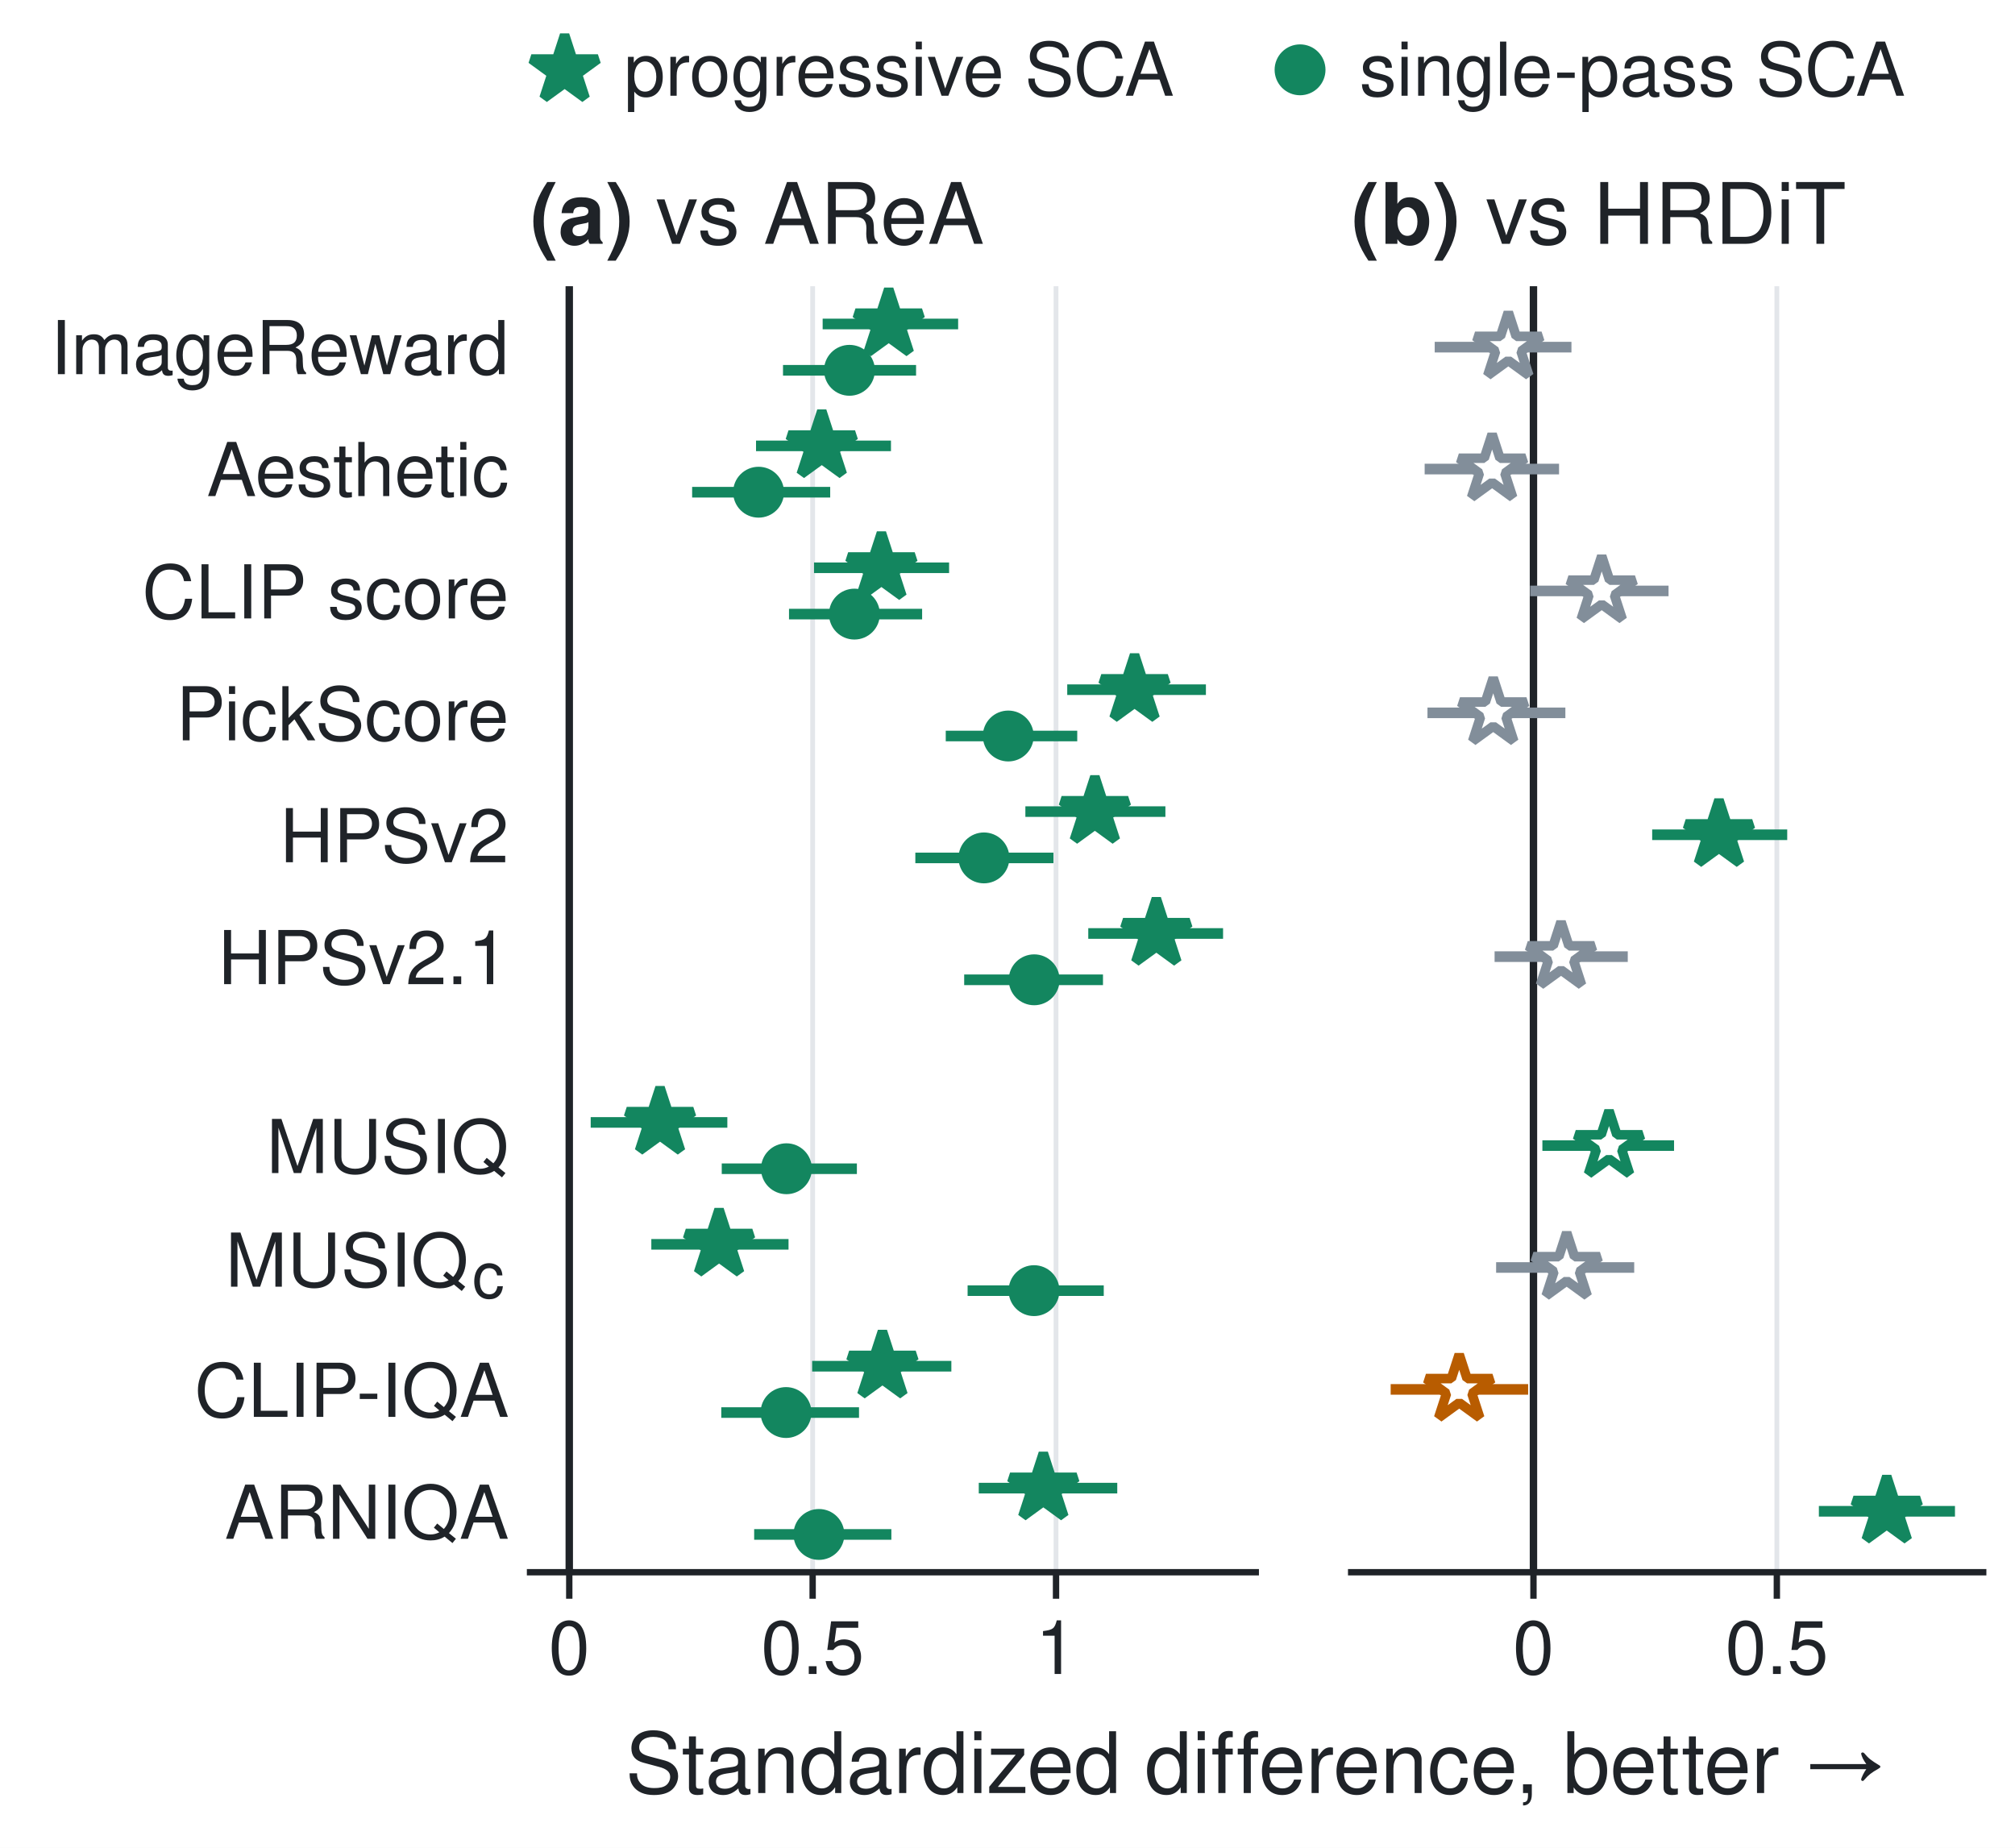
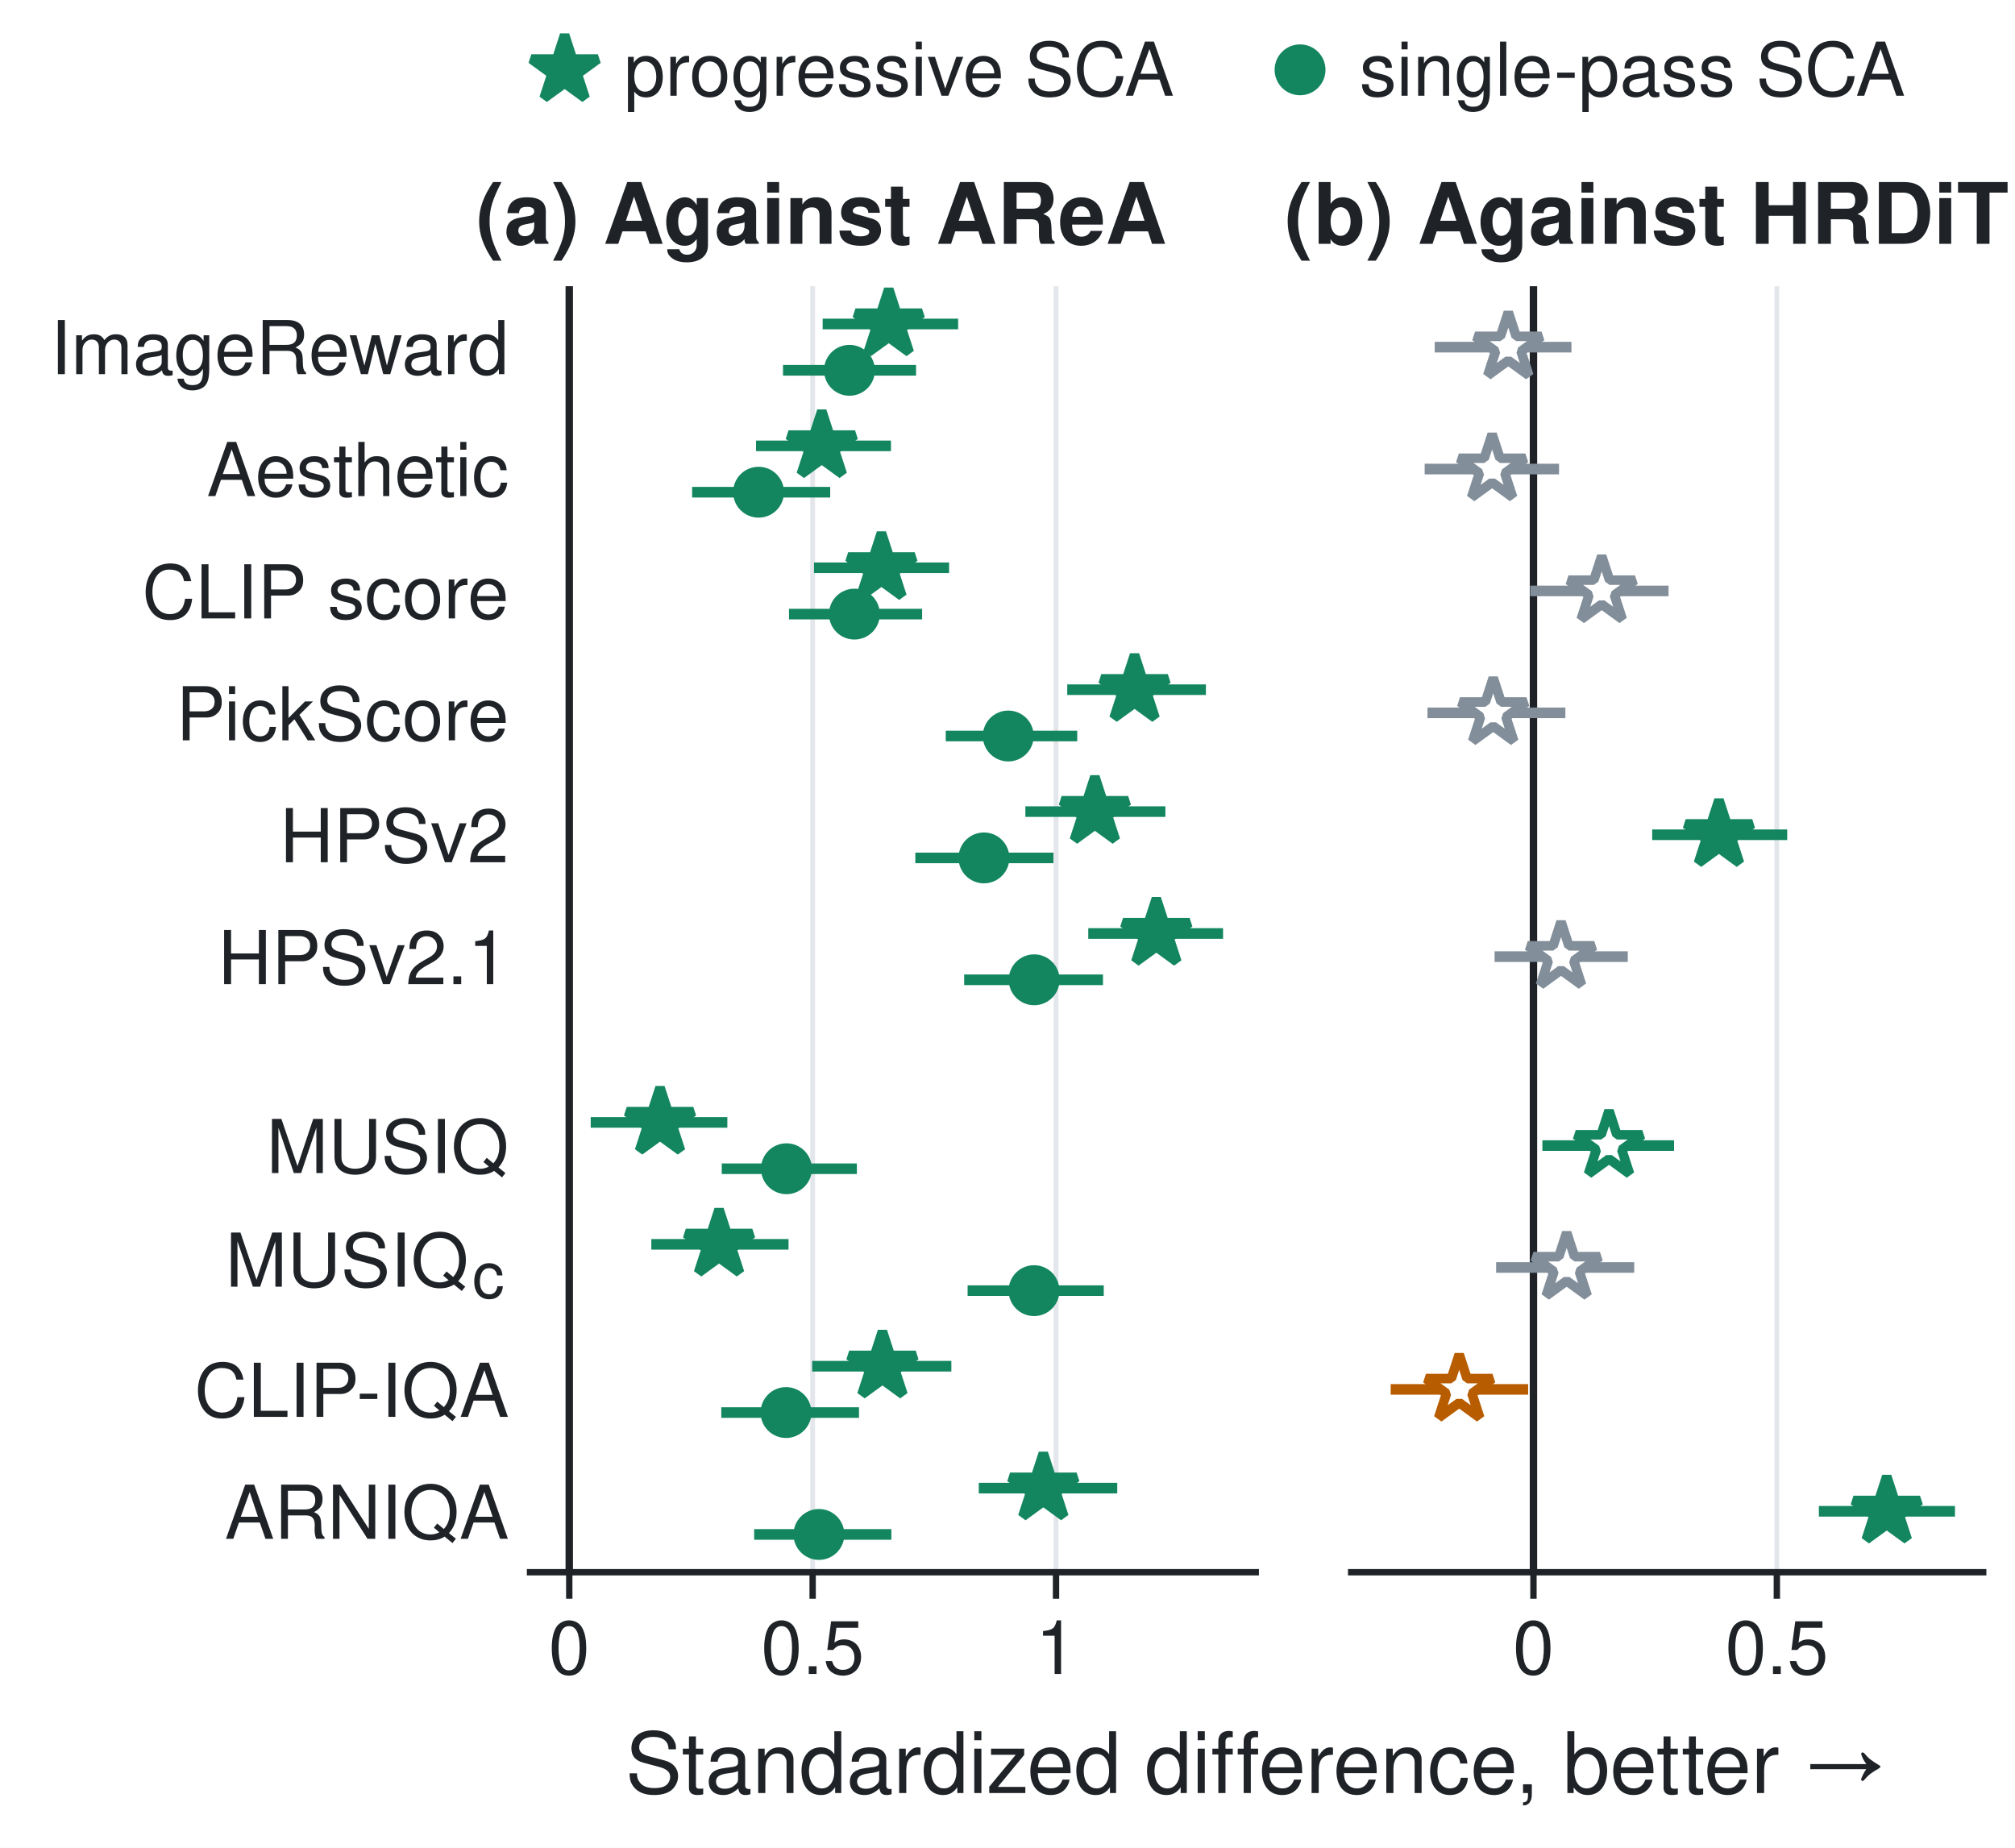
<svg xmlns="http://www.w3.org/2000/svg" xmlns:xlink="http://www.w3.org/1999/xlink" width="190.08pt" height="174.325pt" viewBox="0 0 190.08 174.325" version="1.1">
  <defs>
    <style type="text/css">*{stroke-linejoin: round; stroke-linecap: butt}</style>
  </defs>
  <g id="figure_1">
    <g id="patch_1">
      <path d="M 0 174.325  L 190.08 174.325  L 190.08 0  L 0 0  z " style="fill: #ffffff" />
    </g>
    <g id="axes_1">
      <g id="patch_2">
        <path d="M 50 148.325  L 118.459 148.325  L 118.459 27  L 50 27  z " style="fill: #ffffff" />
      </g>
      <g id="matplotlib.axis_1">
        <g id="xtick_1">
          <g id="line2d_1">
            <path d="M 53.7 148.325  L 53.7 27  " clip-path="url(#p4fa3b4284f)" style="fill: none; stroke: #e3e6ea; stroke-width: 0.45; stroke-linecap: square" />
          </g>
          <g id="line2d_2">
            <defs>
              <path id="m1a3d22b115" d="M 0 0  L 0 2.5  " style="stroke: #1f2328; stroke-width: 0.6" />
            </defs>
            <g>
              <use xlink:href="#m1a3d22b115" x="53.7" y="148.325" style="fill: #1f2328; stroke: #1f2328; stroke-width: 0.6" />
            </g>
          </g>
          <g id="text_1">
            <text style="font-size: 7px; font-family: 'Helvetica Neue', 'Helvetica', 'Arial', 'TeX Gyre Heros', 'Nimbus Sans', 'Liberation Sans', 'DejaVu Sans', sans-serif; text-anchor: middle; fill: #1f2328" x="53.7" y="157.928" transform="rotate(-0 53.70048 157.928)">0</text>
          </g>
        </g>
        <g id="xtick_2">
          <g id="line2d_3">
            <path d="M 76.659 148.325  L 76.659 27  " clip-path="url(#p4fa3b4284f)" style="fill: none; stroke: #e3e6ea; stroke-width: 0.45; stroke-linecap: square" />
          </g>
          <g id="line2d_4">
            <g>
              <use xlink:href="#m1a3d22b115" x="76.659" y="148.325" style="fill: #1f2328; stroke: #1f2328; stroke-width: 0.6" />
            </g>
          </g>
          <g id="text_2">
            <text style="font-size: 7px; font-family: 'Helvetica Neue', 'Helvetica', 'Arial', 'TeX Gyre Heros', 'Nimbus Sans', 'Liberation Sans', 'DejaVu Sans', sans-serif; text-anchor: middle; fill: #1f2328" x="76.659" y="157.928" transform="rotate(-0 76.65919 157.928)">0.5</text>
          </g>
        </g>
        <g id="xtick_3">
          <g id="line2d_5">
            <path d="M 99.618 148.325  L 99.618 27  " clip-path="url(#p4fa3b4284f)" style="fill: none; stroke: #e3e6ea; stroke-width: 0.45; stroke-linecap: square" />
          </g>
          <g id="line2d_6">
            <g>
              <use xlink:href="#m1a3d22b115" x="99.618" y="148.325" style="fill: #1f2328; stroke: #1f2328; stroke-width: 0.6" />
            </g>
          </g>
          <g id="text_3">
            <text style="font-size: 7px; font-family: 'Helvetica Neue', 'Helvetica', 'Arial', 'TeX Gyre Heros', 'Nimbus Sans', 'Liberation Sans', 'DejaVu Sans', sans-serif; text-anchor: middle; fill: #1f2328" x="99.618" y="157.928" transform="rotate(-0 99.6179 157.928)">1</text>
          </g>
        </g>
      </g>
      <g id="matplotlib.axis_2">
        <g id="ytick_1">
          <g id="line2d_7" />
          <g id="text_4">
            <text style="font-size: 7px; font-family: 'Helvetica Neue', 'Helvetica', 'Arial', 'TeX Gyre Heros', 'Nimbus Sans', 'Liberation Sans', 'DejaVu Sans', sans-serif; text-anchor: end; fill: #1f2328" x="48" y="35.302" transform="rotate(-0 48 35.30172)">ImageReward</text>
          </g>
        </g>
        <g id="ytick_2">
          <g id="line2d_8" />
          <g id="text_5">
            <text style="font-size: 7px; font-family: 'Helvetica Neue', 'Helvetica', 'Arial', 'TeX Gyre Heros', 'Nimbus Sans', 'Liberation Sans', 'DejaVu Sans', sans-serif; text-anchor: end; fill: #1f2328" x="48" y="46.802" transform="rotate(-0 48 46.80172)">Aesthetic</text>
          </g>
        </g>
        <g id="ytick_3">
          <g id="line2d_9" />
          <g id="text_6">
            <text style="font-size: 7px; font-family: 'Helvetica Neue', 'Helvetica', 'Arial', 'TeX Gyre Heros', 'Nimbus Sans', 'Liberation Sans', 'DejaVu Sans', sans-serif; text-anchor: end; fill: #1f2328" x="48" y="58.343" transform="rotate(-0 48 58.34328)">CLIP score</text>
          </g>
        </g>
        <g id="ytick_4">
          <g id="line2d_10" />
          <g id="text_7">
            <text style="font-size: 7px; font-family: 'Helvetica Neue', 'Helvetica', 'Arial', 'TeX Gyre Heros', 'Nimbus Sans', 'Liberation Sans', 'DejaVu Sans', sans-serif; text-anchor: end; fill: #1f2328" x="48" y="69.843" transform="rotate(-0 48 69.84328)">PickScore</text>
          </g>
        </g>
        <g id="ytick_5">
          <g id="line2d_11" />
          <g id="text_8">
            <text style="font-size: 7px; font-family: 'Helvetica Neue', 'Helvetica', 'Arial', 'TeX Gyre Heros', 'Nimbus Sans', 'Liberation Sans', 'DejaVu Sans', sans-serif; text-anchor: end; fill: #1f2328" x="48" y="81.343" transform="rotate(-0 48 81.34328)">HPSv2</text>
          </g>
        </g>
        <g id="ytick_6">
          <g id="line2d_12" />
          <g id="text_9">
            <text style="font-size: 7px; font-family: 'Helvetica Neue', 'Helvetica', 'Arial', 'TeX Gyre Heros', 'Nimbus Sans', 'Liberation Sans', 'DejaVu Sans', sans-serif; text-anchor: end; fill: #1f2328" x="48" y="92.843" transform="rotate(-0 48 92.84328)">HPSv2.1</text>
          </g>
        </g>
        <g id="ytick_7">
          <g id="line2d_13" />
          <g id="text_10">
            <text style="font-size: 7px; font-family: 'Helvetica Neue', 'Helvetica', 'Arial', 'TeX Gyre Heros', 'Nimbus Sans', 'Liberation Sans', 'DejaVu Sans', sans-serif; text-anchor: end; fill: #1f2328" x="48" y="110.668" transform="rotate(-0 48 110.6683)">MUSIQ</text>
          </g>
        </g>
        <g id="ytick_8">
          <g id="line2d_14" />
          <g id="text_11">
            <g style="fill: #1f2328" transform="translate(21.26 122.2)">
              <text>
                <tspan x="0" y="-0.812" style="font-size: 7px; font-family: 'Nimbus Sans'; fill: #1f2328">M</tspan>
                <tspan x="5.831" y="-0.812" style="font-size: 7px; font-family: 'Nimbus Sans'; fill: #1f2328">U</tspan>
                <tspan x="10.885" y="-0.812" style="font-size: 7px; font-family: 'Nimbus Sans'; fill: #1f2328">S</tspan>
                <tspan x="15.554" y="-0.812" style="font-size: 7px; font-family: 'Nimbus Sans'; fill: #1f2328">I</tspan>
                <tspan x="17.5" y="-0.812" style="font-size: 7px; font-family: 'Nimbus Sans'; fill: #1f2328">Q</tspan>
                <tspan x="23.291" y="0.237" style="font-size: 6.041px; font-family: 'Nimbus Sans'; fill: #1f2328">c</tspan>
              </text>
            </g>
          </g>
        </g>
        <g id="ytick_9">
          <g id="line2d_15" />
          <g id="text_12">
            <text style="font-size: 7px; font-family: 'Helvetica Neue', 'Helvetica', 'Arial', 'TeX Gyre Heros', 'Nimbus Sans', 'Liberation Sans', 'DejaVu Sans', sans-serif; text-anchor: end; fill: #1f2328" x="48" y="133.668" transform="rotate(-0 48 133.6683)">CLIP-IQA</text>
          </g>
        </g>
        <g id="ytick_10">
          <g id="line2d_16" />
          <g id="text_13">
            <text style="font-size: 7px; font-family: 'Helvetica Neue', 'Helvetica', 'Arial', 'TeX Gyre Heros', 'Nimbus Sans', 'Liberation Sans', 'DejaVu Sans', sans-serif; text-anchor: end; fill: #1f2328" x="48" y="145.168" transform="rotate(-0 48 145.1683)">ARNIQA</text>
          </g>
        </g>
      </g>
      <g id="line2d_17">
        <path d="M 53.7 148.325  L 53.7 27  " clip-path="url(#p4fa3b4284f)" style="fill: none; stroke: #1f2328; stroke-width: 0.7; stroke-linecap: square" />
      </g>
      <g id="line2d_18">
        <path d="M 77.603 30.565  L 90.384 30.565  " clip-path="url(#p4fa3b4284f)" style="fill: none; stroke: #13865f" />
      </g>
      <g id="line2d_19">
        <path d="M 71.318 42.065  L 84.047 42.065  " clip-path="url(#p4fa3b4284f)" style="fill: none; stroke: #13865f" />
      </g>
      <g id="line2d_20">
        <path d="M 76.788 53.565  L 89.531 53.565  " clip-path="url(#p4fa3b4284f)" style="fill: none; stroke: #13865f" />
      </g>
      <g id="line2d_21">
        <path d="M 100.675 65.065  L 113.756 65.065  " clip-path="url(#p4fa3b4284f)" style="fill: none; stroke: #13865f" />
      </g>
      <g id="line2d_22">
        <path d="M 96.726 76.565  L 109.935 76.565  " clip-path="url(#p4fa3b4284f)" style="fill: none; stroke: #13865f" />
      </g>
      <g id="line2d_23">
        <path d="M 102.659 88.065  L 115.375 88.065  " clip-path="url(#p4fa3b4284f)" style="fill: none; stroke: #13865f" />
      </g>
      <g id="line2d_24">
        <path d="M 55.722 105.89  L 68.612 105.89  " clip-path="url(#p4fa3b4284f)" style="fill: none; stroke: #13865f" />
      </g>
      <g id="line2d_25">
        <path d="M 61.441 117.39  L 74.384 117.39  " clip-path="url(#p4fa3b4284f)" style="fill: none; stroke: #13865f" />
      </g>
      <g id="line2d_26">
        <path d="M 76.613 128.89  L 89.744 128.89  " clip-path="url(#p4fa3b4284f)" style="fill: none; stroke: #13865f" />
      </g>
      <g id="line2d_27">
        <path d="M 92.33 140.39  L 105.394 140.39  " clip-path="url(#p4fa3b4284f)" style="fill: none; stroke: #13865f" />
      </g>
      <g id="line2d_28">
        <path d="M 73.863 34.935  L 86.415 34.935  " clip-path="url(#p4fa3b4284f)" style="fill: none; stroke: #13865f" />
      </g>
      <g id="line2d_29">
        <path d="M 65.291 46.435  L 78.315 46.435  " clip-path="url(#p4fa3b4284f)" style="fill: none; stroke: #13865f" />
      </g>
      <g id="line2d_30">
        <path d="M 74.429 57.935  L 86.986 57.935  " clip-path="url(#p4fa3b4284f)" style="fill: none; stroke: #13865f" />
      </g>
      <g id="line2d_31">
        <path d="M 89.215 69.435  L 101.619 69.435  " clip-path="url(#p4fa3b4284f)" style="fill: none; stroke: #13865f" />
      </g>
      <g id="line2d_32">
        <path d="M 86.346 80.935  L 99.374 80.935  " clip-path="url(#p4fa3b4284f)" style="fill: none; stroke: #13865f" />
      </g>
      <g id="line2d_33">
        <path d="M 90.954 92.435  L 104.047 92.435  " clip-path="url(#p4fa3b4284f)" style="fill: none; stroke: #13865f" />
      </g>
      <g id="line2d_34">
        <path d="M 68.084 110.26  L 80.832 110.26  " clip-path="url(#p4fa3b4284f)" style="fill: none; stroke: #13865f" />
      </g>
      <g id="line2d_35">
        <path d="M 91.277 121.76  L 104.12 121.76  " clip-path="url(#p4fa3b4284f)" style="fill: none; stroke: #13865f" />
      </g>
      <g id="line2d_36">
        <path d="M 68.04 133.26  L 81.033 133.26  " clip-path="url(#p4fa3b4284f)" style="fill: none; stroke: #13865f" />
      </g>
      <g id="line2d_37">
        <path d="M 71.142 144.76  L 84.085 144.76  " clip-path="url(#p4fa3b4284f)" style="fill: none; stroke: #13865f" />
      </g>
      <g id="patch_3">
        <path d="M 50 148.325  L 118.459 148.325  " style="fill: none; stroke: #1f2328; stroke-width: 0.6; stroke-linejoin: miter; stroke-linecap: square" />
      </g>
      <g id="line2d_38">
        <defs>
          <path id="mc3405d62d9" d="M 0 -3.3  L -0.741 -1.02  L -3.138 -1.02  L -1.199 0.39  L -1.94 2.67  L -0 1.26  L 1.94 2.67  L 1.199 0.39  L 3.138 -1.02  L 0.741 -1.02  z " style="stroke: #13865f; stroke-width: 0.9; stroke-linejoin: bevel" />
        </defs>
        <g clip-path="url(#p4fa3b4284f)">
          <use xlink:href="#mc3405d62d9" x="83.836" y="30.565" style="fill: #13865f; stroke: #13865f; stroke-width: 0.9; stroke-linejoin: bevel" />
        </g>
      </g>
      <g id="line2d_39">
        <g clip-path="url(#p4fa3b4284f)">
          <use xlink:href="#mc3405d62d9" x="77.52" y="42.065" style="fill: #13865f; stroke: #13865f; stroke-width: 0.9; stroke-linejoin: bevel" />
        </g>
      </g>
      <g id="line2d_40">
        <g clip-path="url(#p4fa3b4284f)">
          <use xlink:href="#mc3405d62d9" x="83.147" y="53.565" style="fill: #13865f; stroke: #13865f; stroke-width: 0.9; stroke-linejoin: bevel" />
        </g>
      </g>
      <g id="line2d_41">
        <g clip-path="url(#p4fa3b4284f)">
          <use xlink:href="#mc3405d62d9" x="107.025" y="65.065" style="fill: #13865f; stroke: #13865f; stroke-width: 0.9; stroke-linejoin: bevel" />
        </g>
      </g>
      <g id="line2d_42">
        <g clip-path="url(#p4fa3b4284f)">
          <use xlink:href="#mc3405d62d9" x="103.282" y="76.565" style="fill: #13865f; stroke: #13865f; stroke-width: 0.9; stroke-linejoin: bevel" />
        </g>
      </g>
      <g id="line2d_43">
        <g clip-path="url(#p4fa3b4284f)">
          <use xlink:href="#mc3405d62d9" x="109.08" y="88.065" style="fill: #13865f; stroke: #13865f; stroke-width: 0.9; stroke-linejoin: bevel" />
        </g>
      </g>
      <g id="line2d_44">
        <g clip-path="url(#p4fa3b4284f)">
          <use xlink:href="#mc3405d62d9" x="62.262" y="105.89" style="fill: #13865f; stroke: #13865f; stroke-width: 0.9; stroke-linejoin: bevel" />
        </g>
      </g>
      <g id="line2d_45">
        <g clip-path="url(#p4fa3b4284f)">
          <use xlink:href="#mc3405d62d9" x="67.831" y="117.39" style="fill: #13865f; stroke: #13865f; stroke-width: 0.9; stroke-linejoin: bevel" />
        </g>
      </g>
      <g id="line2d_46">
        <g clip-path="url(#p4fa3b4284f)">
          <use xlink:href="#mc3405d62d9" x="83.243" y="128.89" style="fill: #13865f; stroke: #13865f; stroke-width: 0.9; stroke-linejoin: bevel" />
        </g>
      </g>
      <g id="line2d_47">
        <g clip-path="url(#p4fa3b4284f)">
          <use xlink:href="#mc3405d62d9" x="98.42" y="140.39" style="fill: #13865f; stroke: #13865f; stroke-width: 0.9; stroke-linejoin: bevel" />
        </g>
      </g>
      <g id="line2d_48">
        <defs>
          <path id="m74e92052c9" d="M 0 1.95  C 0.517 1.95 1.013 1.745 1.379 1.379  C 1.745 1.013 1.95 0.517 1.95 0  C 1.95 -0.517 1.745 -1.013 1.379 -1.379  C 1.013 -1.745 0.517 -1.95 0 -1.95  C -0.517 -1.95 -1.013 -1.745 -1.379 -1.379  C -1.745 -1.013 -1.95 -0.517 -1.95 0  C -1.95 0.517 -1.745 1.013 -1.379 1.379  C -1.013 1.745 -0.517 1.95 0 1.95  z " style="stroke: #13865f; stroke-width: 0.9" />
        </defs>
        <g clip-path="url(#p4fa3b4284f)">
          <use xlink:href="#m74e92052c9" x="80.132" y="34.935" style="fill: #13865f; stroke: #13865f; stroke-width: 0.9" />
        </g>
      </g>
      <g id="line2d_49">
        <g clip-path="url(#p4fa3b4284f)">
          <use xlink:href="#m74e92052c9" x="71.558" y="46.435" style="fill: #13865f; stroke: #13865f; stroke-width: 0.9" />
        </g>
      </g>
      <g id="line2d_50">
        <g clip-path="url(#p4fa3b4284f)">
          <use xlink:href="#m74e92052c9" x="80.599" y="57.935" style="fill: #13865f; stroke: #13865f; stroke-width: 0.9" />
        </g>
      </g>
      <g id="line2d_51">
        <g clip-path="url(#p4fa3b4284f)">
          <use xlink:href="#m74e92052c9" x="95.112" y="69.435" style="fill: #13865f; stroke: #13865f; stroke-width: 0.9" />
        </g>
      </g>
      <g id="line2d_52">
        <g clip-path="url(#p4fa3b4284f)">
          <use xlink:href="#m74e92052c9" x="92.818" y="80.935" style="fill: #13865f; stroke: #13865f; stroke-width: 0.9" />
        </g>
      </g>
      <g id="line2d_53">
        <g clip-path="url(#p4fa3b4284f)">
          <use xlink:href="#m74e92052c9" x="97.556" y="92.435" style="fill: #13865f; stroke: #13865f; stroke-width: 0.9" />
        </g>
      </g>
      <g id="line2d_54">
        <g clip-path="url(#p4fa3b4284f)">
          <use xlink:href="#m74e92052c9" x="74.187" y="110.26" style="fill: #13865f; stroke: #13865f; stroke-width: 0.9" />
        </g>
      </g>
      <g id="line2d_55">
        <g clip-path="url(#p4fa3b4284f)">
          <use xlink:href="#m74e92052c9" x="97.542" y="121.76" style="fill: #13865f; stroke: #13865f; stroke-width: 0.9" />
        </g>
      </g>
      <g id="line2d_56">
        <g clip-path="url(#p4fa3b4284f)">
          <use xlink:href="#m74e92052c9" x="74.148" y="133.26" style="fill: #13865f; stroke: #13865f; stroke-width: 0.9" />
        </g>
      </g>
      <g id="line2d_57">
        <g clip-path="url(#p4fa3b4284f)">
          <use xlink:href="#m74e92052c9" x="77.252" y="144.76" style="fill: #13865f; stroke: #13865f; stroke-width: 0.9" />
        </g>
      </g>
    </g>
    <g id="axes_2">
      <g id="patch_4">
        <path d="M 127.459 148.325  L 187.08 148.325  L 187.08 27  L 127.459 27  z " style="fill: #ffffff" />
      </g>
      <g id="matplotlib.axis_3">
        <g id="xtick_4">
          <g id="line2d_58">
            <path d="M 144.655 148.325  L 144.655 27  " clip-path="url(#pfece87bed2)" style="fill: none; stroke: #e3e6ea; stroke-width: 0.45; stroke-linecap: square" />
          </g>
          <g id="line2d_59">
            <g>
              <use xlink:href="#m1a3d22b115" x="144.655" y="148.325" style="fill: #1f2328; stroke: #1f2328; stroke-width: 0.6" />
            </g>
          </g>
          <g id="text_14">
            <text style="font-size: 7px; font-family: 'Helvetica Neue', 'Helvetica', 'Arial', 'TeX Gyre Heros', 'Nimbus Sans', 'Liberation Sans', 'DejaVu Sans', sans-serif; text-anchor: middle; fill: #1f2328" x="144.655" y="157.928" transform="rotate(-0 144.6548 157.928)">0</text>
          </g>
        </g>
        <g id="xtick_5">
          <g id="line2d_60">
            <path d="M 167.614 148.325  L 167.614 27  " clip-path="url(#pfece87bed2)" style="fill: none; stroke: #e3e6ea; stroke-width: 0.45; stroke-linecap: square" />
          </g>
          <g id="line2d_61">
            <g>
              <use xlink:href="#m1a3d22b115" x="167.614" y="148.325" style="fill: #1f2328; stroke: #1f2328; stroke-width: 0.6" />
            </g>
          </g>
          <g id="text_15">
            <text style="font-size: 7px; font-family: 'Helvetica Neue', 'Helvetica', 'Arial', 'TeX Gyre Heros', 'Nimbus Sans', 'Liberation Sans', 'DejaVu Sans', sans-serif; text-anchor: middle; fill: #1f2328" x="167.614" y="157.928" transform="rotate(-0 167.6135 157.928)">0.5</text>
          </g>
        </g>
      </g>
      <g id="matplotlib.axis_4">
        <g id="ytick_11">
          <g id="line2d_62" />
        </g>
        <g id="ytick_12">
          <g id="line2d_63" />
        </g>
        <g id="ytick_13">
          <g id="line2d_64" />
        </g>
        <g id="ytick_14">
          <g id="line2d_65" />
        </g>
        <g id="ytick_15">
          <g id="line2d_66" />
        </g>
        <g id="ytick_16">
          <g id="line2d_67" />
        </g>
        <g id="ytick_17">
          <g id="line2d_68" />
        </g>
        <g id="ytick_18">
          <g id="line2d_69" />
        </g>
        <g id="ytick_19">
          <g id="line2d_70" />
        </g>
        <g id="ytick_20">
          <g id="line2d_71" />
        </g>
      </g>
      <g id="line2d_72">
        <path d="M 144.655 148.325  L 144.655 27  " clip-path="url(#pfece87bed2)" style="fill: none; stroke: #1f2328; stroke-width: 0.7; stroke-linecap: square" />
      </g>
      <g id="line2d_73">
        <path d="M 135.34 32.75  L 148.238 32.75  " clip-path="url(#pfece87bed2)" style="fill: none; stroke: #828e9a" />
      </g>
      <g id="line2d_74">
        <path d="M 134.391 44.25  L 147.069 44.25  " clip-path="url(#pfece87bed2)" style="fill: none; stroke: #828e9a" />
      </g>
      <g id="line2d_75">
        <path d="M 144.348 55.75  L 157.398 55.75  " clip-path="url(#pfece87bed2)" style="fill: none; stroke: #828e9a" />
      </g>
      <g id="line2d_76">
        <path d="M 134.657 67.25  L 147.665 67.25  " clip-path="url(#pfece87bed2)" style="fill: none; stroke: #828e9a" />
      </g>
      <g id="line2d_77">
        <path d="M 155.854 78.75  L 168.593 78.75  " clip-path="url(#pfece87bed2)" style="fill: none; stroke: #13865f" />
      </g>
      <g id="line2d_78">
        <path d="M 140.988 90.25  L 153.551 90.25  " clip-path="url(#pfece87bed2)" style="fill: none; stroke: #828e9a" />
      </g>
      <g id="line2d_79">
        <path d="M 145.497 108.075  L 157.917 108.075  " clip-path="url(#pfece87bed2)" style="fill: none; stroke: #13865f" />
      </g>
      <g id="line2d_80">
        <path d="M 141.133 119.575  L 154.159 119.575  " clip-path="url(#pfece87bed2)" style="fill: none; stroke: #828e9a" />
      </g>
      <g id="line2d_81">
        <path d="M 131.185 131.075  L 144.154 131.075  " clip-path="url(#pfece87bed2)" style="fill: none; stroke: #b85c00" />
      </g>
      <g id="line2d_82">
        <path d="M 171.579 142.575  L 184.418 142.575  " clip-path="url(#pfece87bed2)" style="fill: none; stroke: #13865f" />
      </g>
      <g id="patch_5">
        <path d="M 127.459 148.325  L 187.08 148.325  " style="fill: none; stroke: #1f2328; stroke-width: 0.6; stroke-linejoin: miter; stroke-linecap: square" />
      </g>
      <g id="line2d_83">
        <defs>
          <path id="mae133ad9a7" d="M 0 -3.3  L -0.741 -1.02  L -3.138 -1.02  L -1.199 0.39  L -1.94 2.67  L -0 1.26  L 1.94 2.67  L 1.199 0.39  L 3.138 -1.02  L 0.741 -1.02  z " style="stroke: #828e9a; stroke-width: 0.9; stroke-linejoin: bevel" />
        </defs>
        <g clip-path="url(#pfece87bed2)">
          <use xlink:href="#mae133ad9a7" x="142.282" y="32.75" style="fill: #ffffff; stroke: #828e9a; stroke-width: 0.9; stroke-linejoin: bevel" />
        </g>
      </g>
      <g id="line2d_84">
        <g clip-path="url(#pfece87bed2)">
          <use xlink:href="#mae133ad9a7" x="140.755" y="44.25" style="fill: #ffffff; stroke: #828e9a; stroke-width: 0.9; stroke-linejoin: bevel" />
        </g>
      </g>
      <g id="line2d_85">
        <g clip-path="url(#pfece87bed2)">
          <use xlink:href="#mae133ad9a7" x="151.094" y="55.75" style="fill: #ffffff; stroke: #828e9a; stroke-width: 0.9; stroke-linejoin: bevel" />
        </g>
      </g>
      <g id="line2d_86">
        <g clip-path="url(#pfece87bed2)">
          <use xlink:href="#mae133ad9a7" x="140.86" y="67.25" style="fill: #ffffff; stroke: #828e9a; stroke-width: 0.9; stroke-linejoin: bevel" />
        </g>
      </g>
      <g id="line2d_87">
        <g clip-path="url(#pfece87bed2)">
          <use xlink:href="#mc3405d62d9" x="162.154" y="78.75" style="fill: #13865f; stroke: #13865f; stroke-width: 0.9; stroke-linejoin: bevel" />
        </g>
      </g>
      <g id="line2d_88">
        <g clip-path="url(#pfece87bed2)">
          <use xlink:href="#mae133ad9a7" x="147.255" y="90.25" style="fill: #ffffff; stroke: #828e9a; stroke-width: 0.9; stroke-linejoin: bevel" />
        </g>
      </g>
      <g id="line2d_89">
        <defs>
          <path id="m3daebc3fbb" d="M 0 -3.3  L -0.741 -1.02  L -3.138 -1.02  L -1.199 0.39  L -1.94 2.67  L -0 1.26  L 1.94 2.67  L 1.199 0.39  L 3.138 -1.02  L 0.741 -1.02  z " style="stroke: #13865f; stroke-width: 0.9; stroke-linejoin: bevel" />
        </defs>
        <g clip-path="url(#pfece87bed2)">
          <use xlink:href="#m3daebc3fbb" x="151.783" y="108.075" style="fill: #ffffff; stroke: #13865f; stroke-width: 0.9; stroke-linejoin: bevel" />
        </g>
      </g>
      <g id="line2d_90">
        <g clip-path="url(#pfece87bed2)">
          <use xlink:href="#mae133ad9a7" x="147.789" y="119.575" style="fill: #ffffff; stroke: #828e9a; stroke-width: 0.9; stroke-linejoin: bevel" />
        </g>
      </g>
      <g id="line2d_91">
        <defs>
          <path id="m1c798aa1bd" d="M 0 -3.3  L -0.741 -1.02  L -3.138 -1.02  L -1.199 0.39  L -1.94 2.67  L -0 1.26  L 1.94 2.67  L 1.199 0.39  L 3.138 -1.02  L 0.741 -1.02  z " style="stroke: #b85c00; stroke-width: 0.9; stroke-linejoin: bevel" />
        </defs>
        <g clip-path="url(#pfece87bed2)">
          <use xlink:href="#m1c798aa1bd" x="137.651" y="131.075" style="fill: #ffffff; stroke: #b85c00; stroke-width: 0.9; stroke-linejoin: bevel" />
        </g>
      </g>
      <g id="line2d_92">
        <g clip-path="url(#pfece87bed2)">
          <use xlink:href="#mc3405d62d9" x="177.982" y="142.575" style="fill: #13865f; stroke: #13865f; stroke-width: 0.9; stroke-linejoin: bevel" />
        </g>
      </g>
    </g>
    <g id="text_16">
      <text style="font-size: 8px; font-family: 'Helvetica Neue', 'Helvetica', 'Arial', 'TeX Gyre Heros', 'Nimbus Sans', 'Liberation Sans', 'DejaVu Sans', sans-serif; text-anchor: middle; fill: #1f2328" x="118.54" y="169.157" transform="rotate(-0 118.54 169.157)">Standardized difference, better →</text>
    </g>
    <g id="text_17">
-       <text style="font-weight: 700; font-size: 8px; font-family: 'Helvetica Neue', 'Helvetica', 'Arial', 'TeX Gyre Heros', 'Nimbus Sans', 'Liberation Sans', 'DejaVu Sans', sans-serif; text-anchor: start; fill: #1f2328" x="50" y="23" transform="rotate(-0 50 23)">(a)</text>
+       <text style="font-weight: 700; font-size: 8px; font-family: 'Helvetica Neue', 'Helvetica', 'Arial', 'TeX Gyre Heros', 'Nimbus Sans', 'Liberation Sans', 'DejaVu Sans', sans-serif; text-anchor: start; fill: #1f2328" x="44.887" y="23" transform="rotate(-0 44.88688 23)">(a) Against AReA</text>
    </g>
    <g id="text_18">
-       <text style="font-size: 8px; font-family: 'Helvetica Neue', 'Helvetica', 'Arial', 'TeX Gyre Heros', 'Nimbus Sans', 'Liberation Sans', 'DejaVu Sans', sans-serif; text-anchor: start; fill: #1f2328" x="61.86" y="23" transform="rotate(-0 61.86 23)">vs AReA</text>
-     </g>
-     <g id="text_19">
-       <text style="font-weight: 700; font-size: 8px; font-family: 'Helvetica Neue', 'Helvetica', 'Arial', 'TeX Gyre Heros', 'Nimbus Sans', 'Liberation Sans', 'DejaVu Sans', sans-serif; text-anchor: start; fill: #1f2328" x="127.459" y="23" transform="rotate(-0 127.4588 23)">(b)</text>
-     </g>
-     <g id="text_20">
-       <text style="font-size: 8px; font-family: 'Helvetica Neue', 'Helvetica', 'Arial', 'TeX Gyre Heros', 'Nimbus Sans', 'Liberation Sans', 'DejaVu Sans', sans-serif; text-anchor: start; fill: #1f2328" x="140.14" y="23" transform="rotate(-0 140.1401 23)">vs HRDiT</text>
+       <text style="font-weight: 700; font-size: 8px; font-family: 'Helvetica Neue', 'Helvetica', 'Arial', 'TeX Gyre Heros', 'Nimbus Sans', 'Liberation Sans', 'DejaVu Sans', sans-serif; text-anchor: start; fill: #1f2328" x="121.158" y="23" transform="rotate(-0 121.1581 23)">(b) Against HRDiT</text>
    </g>
    <g id="legend_1">
      <g id="line2d_93">
        <g>
          <use xlink:href="#mc3405d62d9" x="53.262" y="6.587" style="fill: #13865f; stroke: #13865f; stroke-width: 0.9; stroke-linejoin: bevel" />
        </g>
      </g>
-       <g id="text_21">
+       <g id="text_19">
        <text style="font-size: 7px; font-family: 'Helvetica Neue', 'Helvetica', 'Arial', 'TeX Gyre Heros', 'Nimbus Sans', 'Liberation Sans', 'DejaVu Sans', sans-serif; text-anchor: start; fill: #1f2328" x="58.862" y="9.037" transform="rotate(-0 58.86199 9.036563)">progressive SCA</text>
      </g>
      <g id="line2d_94">
        <g>
          <use xlink:href="#m74e92052c9" x="122.637" y="6.587" style="fill: #13865f; stroke: #13865f; stroke-width: 0.9" />
        </g>
      </g>
-       <g id="text_22">
+       <g id="text_20">
        <text style="font-size: 7px; font-family: 'Helvetica Neue', 'Helvetica', 'Arial', 'TeX Gyre Heros', 'Nimbus Sans', 'Liberation Sans', 'DejaVu Sans', sans-serif; text-anchor: start; fill: #1f2328" x="128.237" y="9.037" transform="rotate(-0 128.2375 9.036563)">single-pass SCA</text>
      </g>
    </g>
  </g>
  <defs>
    <clipPath id="p4fa3b4284f">
      <rect x="50" y="27" width="68.459" height="121.325" />
    </clipPath>
    <clipPath id="pfece87bed2">
      <rect x="127.459" y="27" width="59.621" height="121.325" />
    </clipPath>
  </defs>
</svg>
